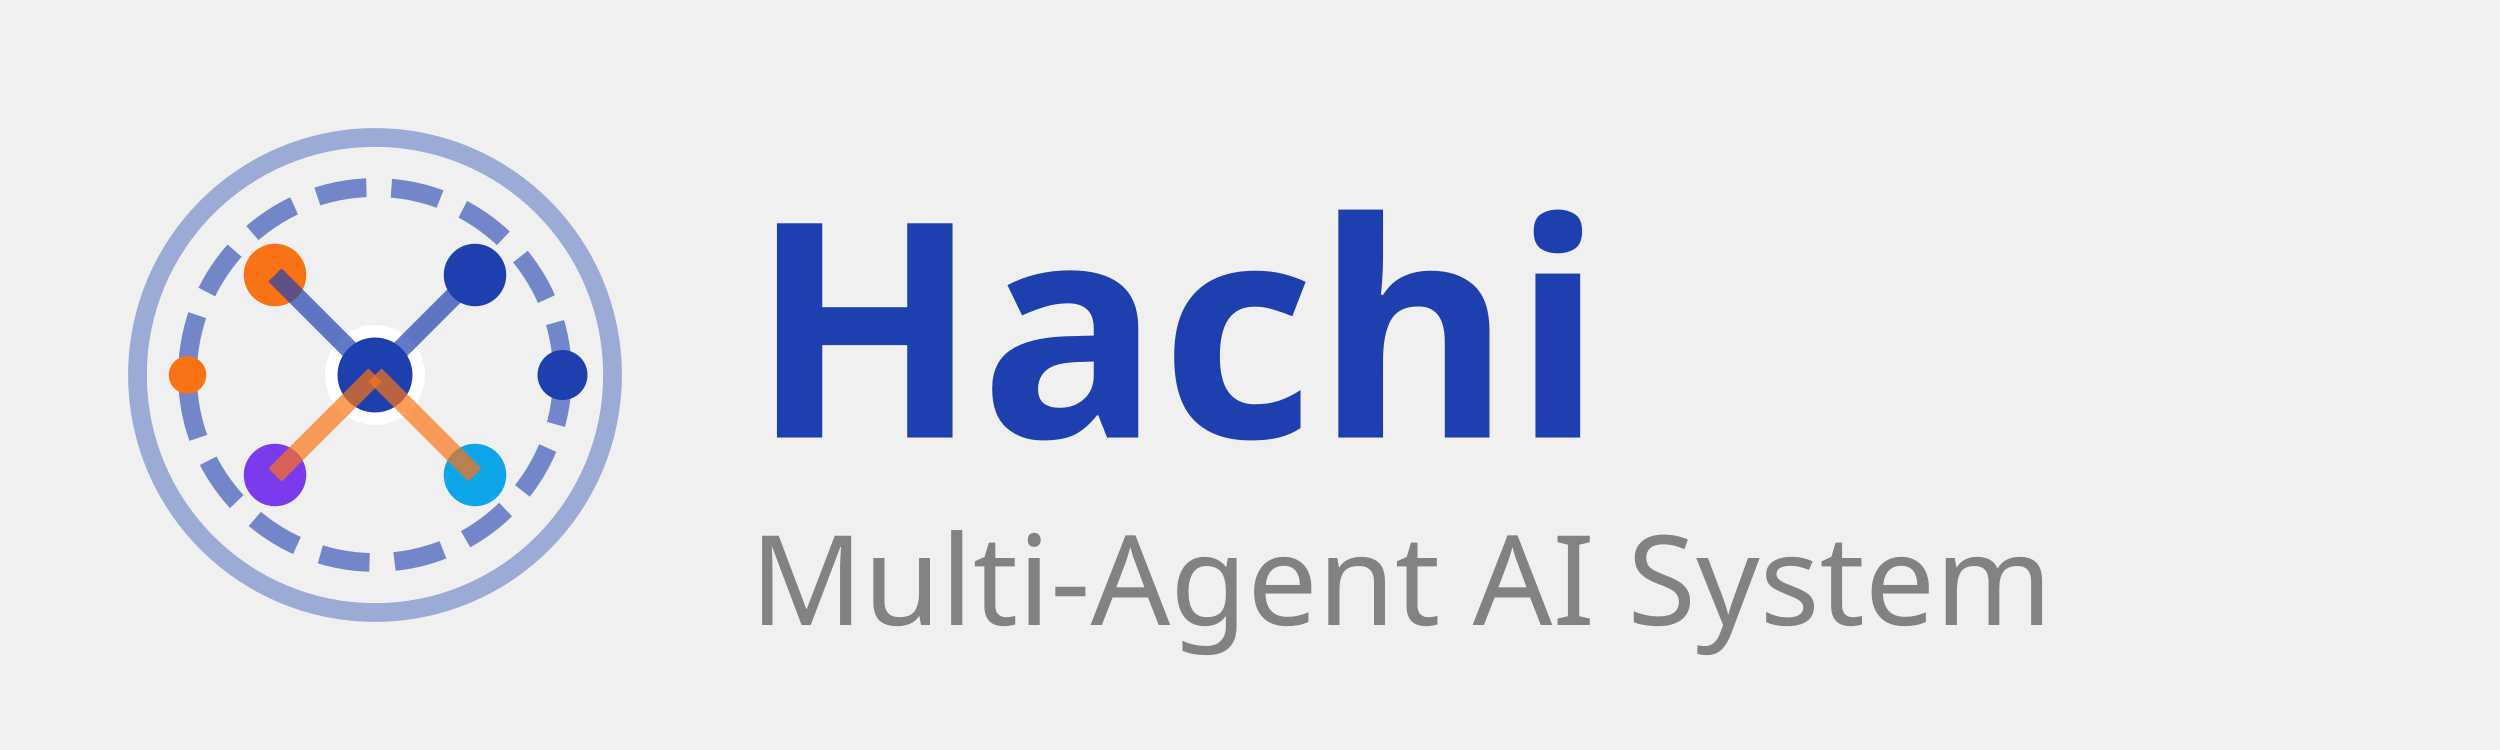
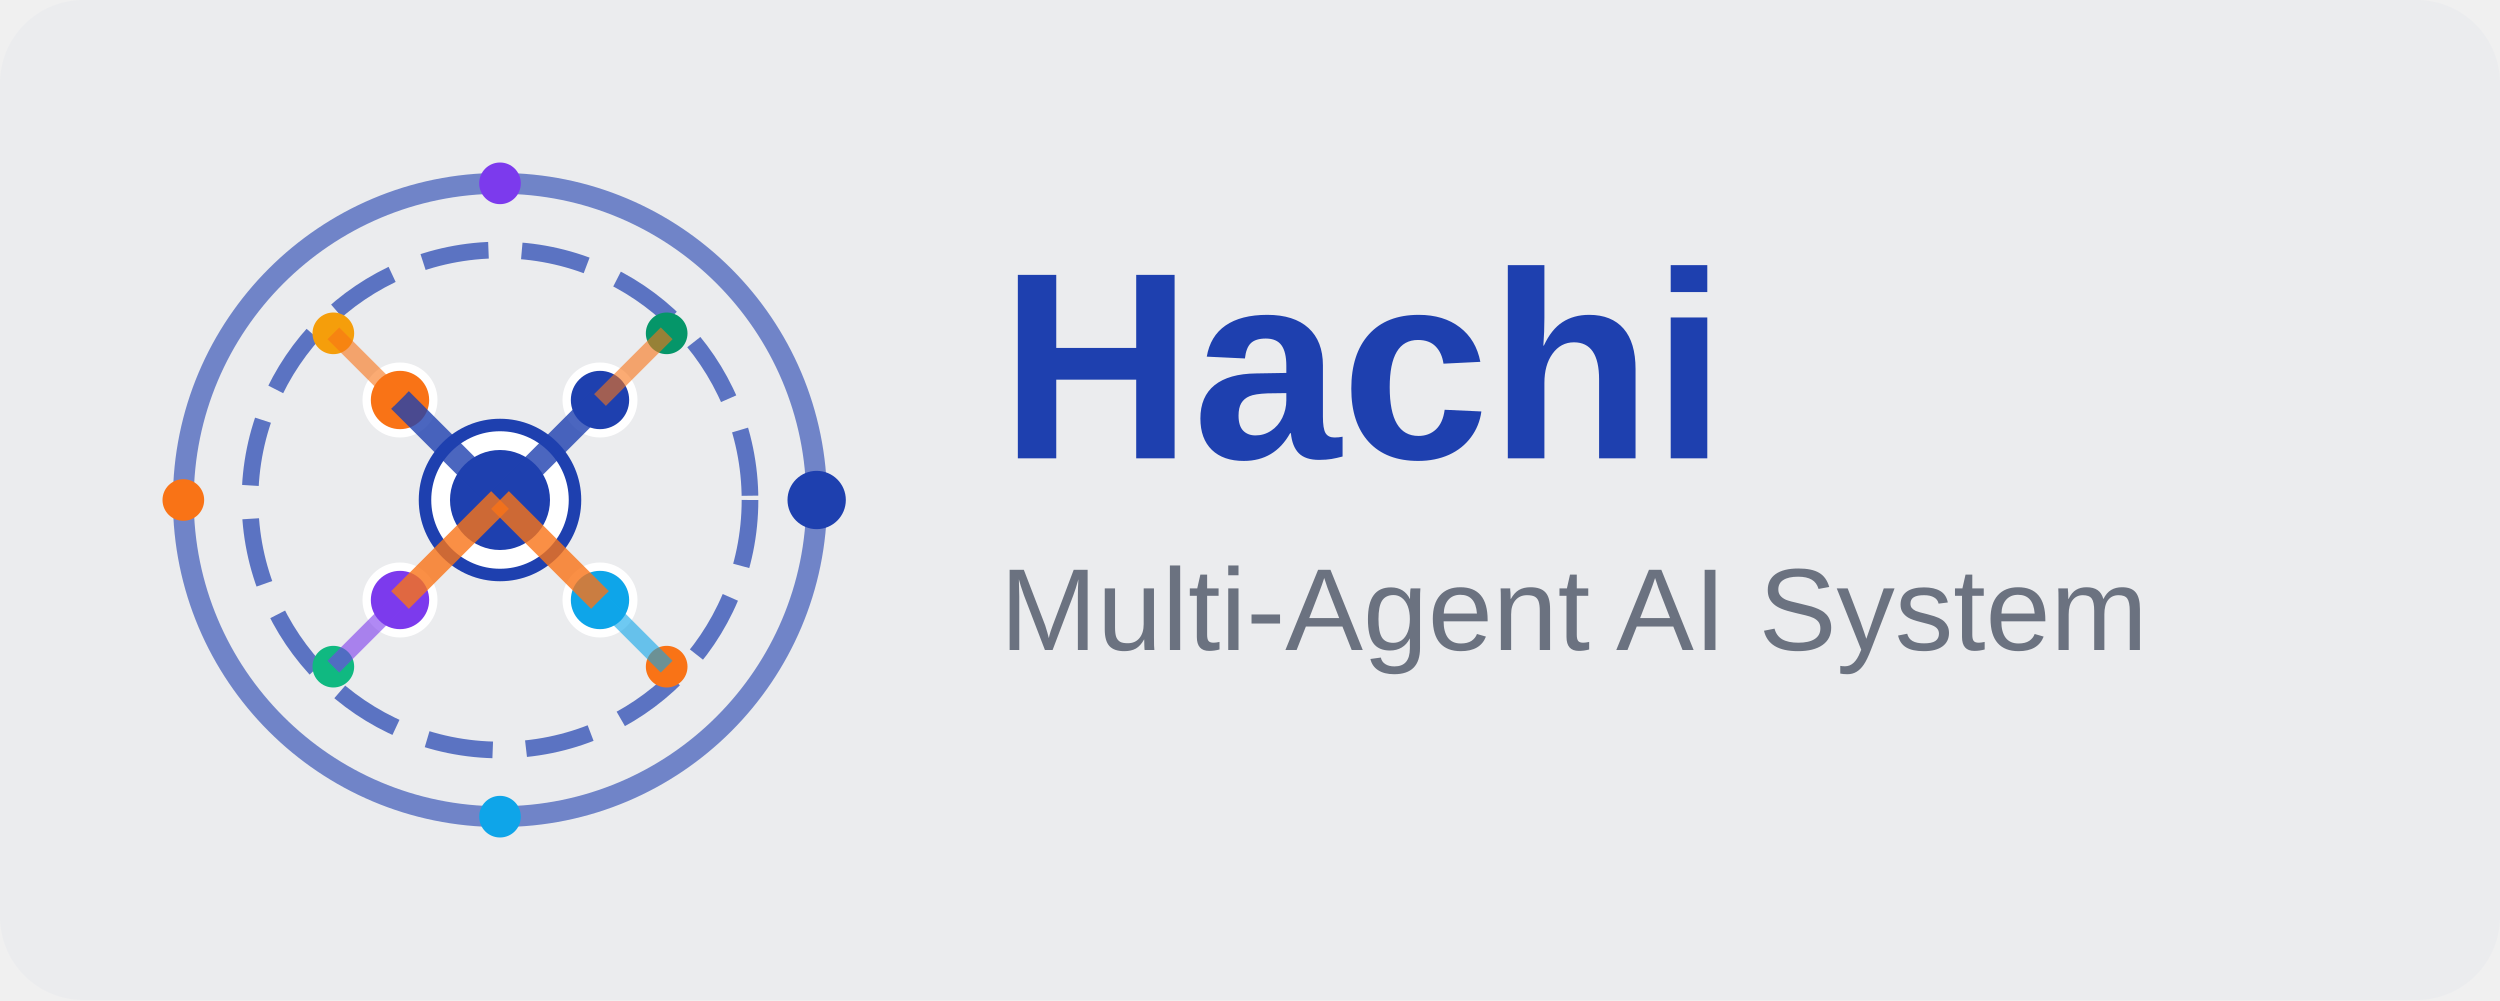
- <svg xmlns="http://www.w3.org/2000/svg" viewBox="0 0 200 60">
-   <g transform="translate(10, 10)">
-     <circle cx="20" cy="20" r="19" fill="none" stroke="#1E40AF" stroke-width="1.5" opacity="0.4" />
-     <circle cx="20" cy="20" r="15" fill="none" stroke="#1E40AF" stroke-width="1.5" stroke-dasharray="4,2" opacity="0.6" />
-     <circle cx="20" cy="20" r="4" fill="#FFFFFF" />
-     <circle cx="20" cy="20" r="3" fill="#1E40AF" />
-     <circle cx="12" cy="12" r="2.5" fill="#F97316" />
-     <circle cx="28" cy="12" r="2.5" fill="#1E40AF" />
-     <circle cx="12" cy="28" r="2.5" fill="#7C3AED" />
-     <circle cx="28" cy="28" r="2.5" fill="#0EA5E9" />
-     <line x1="20" y1="20" x2="12" y2="12" stroke="#1E40AF" stroke-width="1.5" opacity="0.7" />
-     <line x1="20" y1="20" x2="28" y2="12" stroke="#1E40AF" stroke-width="1.5" opacity="0.7" />
-     <line x1="20" y1="20" x2="12" y2="28" stroke="#F97316" stroke-width="1.5" opacity="0.7" />
-     <line x1="20" y1="20" x2="28" y2="28" stroke="#F97316" stroke-width="1.5" opacity="0.7" />
-     <circle cx="35" cy="20" r="2" fill="#1E40AF" />
-     <circle cx="5" cy="20" r="1.5" fill="#F97316" />
+ <svg xmlns="http://www.w3.org/2000/svg" viewBox="0 0 300 120">
+   <rect width="300" height="120" fill="rgba(30, 64, 175, 0.02)" rx="10" />
+   <g transform="translate(20, 20)">
+     <circle cx="40" cy="40" r="38" fill="none" stroke="#1E40AF" stroke-width="2.5" opacity="0.6" />
+     <circle cx="40" cy="40" r="30" fill="none" stroke="#1E40AF" stroke-width="2" stroke-dasharray="8,4" opacity="0.7" />
+     <circle cx="78" cy="40" r="3.5" fill="#1E40AF" />
+     <circle cx="2" cy="40" r="2.5" fill="#F97316" />
+     <circle cx="40" cy="2" r="2.5" fill="#7C3AED" />
+     <circle cx="40" cy="78" r="2.5" fill="#0EA5E9" />
+     <circle cx="40" cy="40" r="9" fill="#FFFFFF" stroke="#1E40AF" stroke-width="1.5" />
+     <circle cx="40" cy="40" r="6" fill="#1E40AF" />
+     <circle cx="28" cy="28" r="4" fill="#F97316" stroke="#FFFFFF" stroke-width="1" />
+     <circle cx="52" cy="28" r="4" fill="#1E40AF" stroke="#FFFFFF" stroke-width="1" />
+     <circle cx="28" cy="52" r="4" fill="#7C3AED" stroke="#FFFFFF" stroke-width="1" />
+     <circle cx="52" cy="52" r="4" fill="#0EA5E9" stroke="#FFFFFF" stroke-width="1" />
+     <circle cx="20" cy="20" r="2.5" fill="#F59E0B" />
+     <circle cx="60" cy="20" r="2.5" fill="#059669" />
+     <circle cx="20" cy="60" r="2.5" fill="#10B981" />
+     <circle cx="60" cy="60" r="2.5" fill="#F97316" />
+     <line x1="40" y1="40" x2="28" y2="28" stroke="#1E40AF" stroke-width="3" opacity="0.8" />
+     <line x1="40" y1="40" x2="52" y2="28" stroke="#1E40AF" stroke-width="3" opacity="0.8" />
+     <line x1="40" y1="40" x2="28" y2="52" stroke="#F97316" stroke-width="3" opacity="0.8" />
+     <line x1="40" y1="40" x2="52" y2="52" stroke="#F97316" stroke-width="3" opacity="0.8" />
+     <line x1="28" y1="28" x2="20" y2="20" stroke="#F97316" stroke-width="2" opacity="0.6" />
+     <line x1="52" y1="28" x2="60" y2="20" stroke="#F97316" stroke-width="2" opacity="0.6" />
+     <line x1="28" y1="52" x2="20" y2="60" stroke="#7C3AED" stroke-width="2" opacity="0.6" />
+     <line x1="52" y1="52" x2="60" y2="60" stroke="#0EA5E9" stroke-width="2" opacity="0.6" />
  </g>
-   <text x="60" y="35" font-family="'Segoe UI', sans-serif" font-size="24" font-weight="600" fill="#1E40AF">
+   <text x="120" y="55" font-family="'Segoe UI', Arial, sans-serif" font-size="32" font-weight="700" fill="#1E40AF">
        Hachi
    </text>
-   <text x="60" y="50" font-family="'Segoe UI', sans-serif" font-size="10" font-weight="400" fill="#666" opacity="0.8">
+   <text x="120" y="78" font-family="'Segoe UI', Arial, sans-serif" font-size="14" font-weight="500" fill="#6B7280">
        Multi-Agent AI System
    </text>
</svg>
